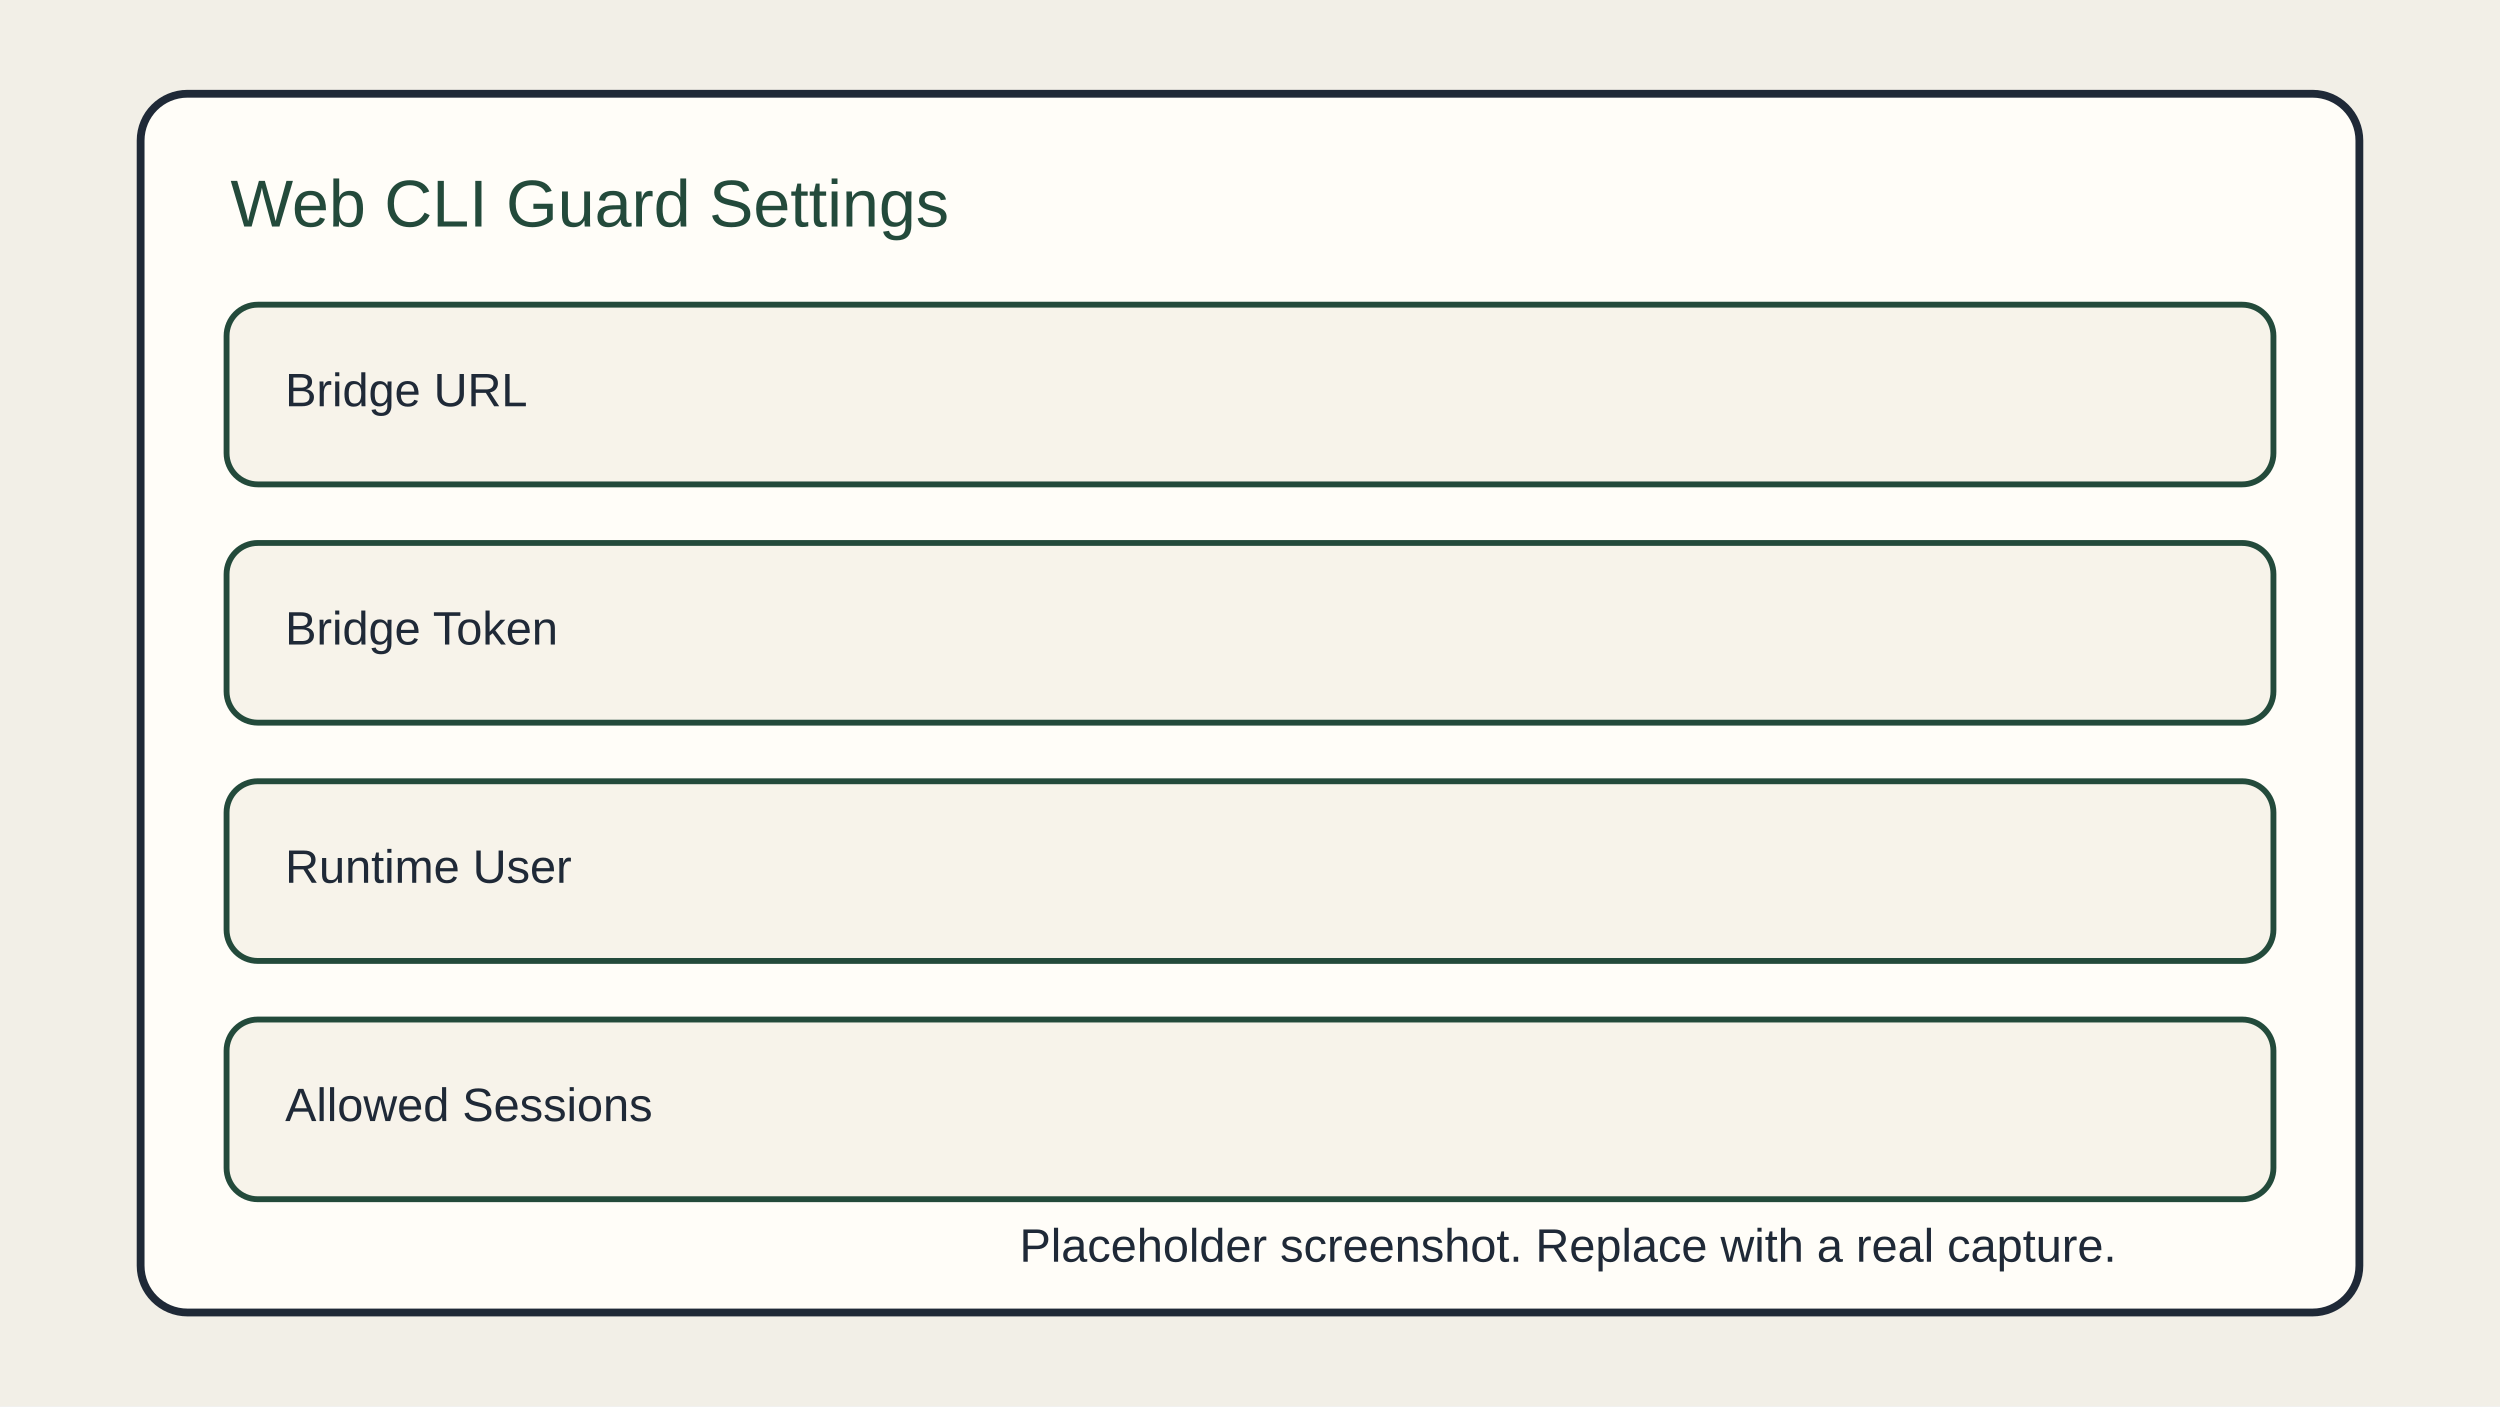
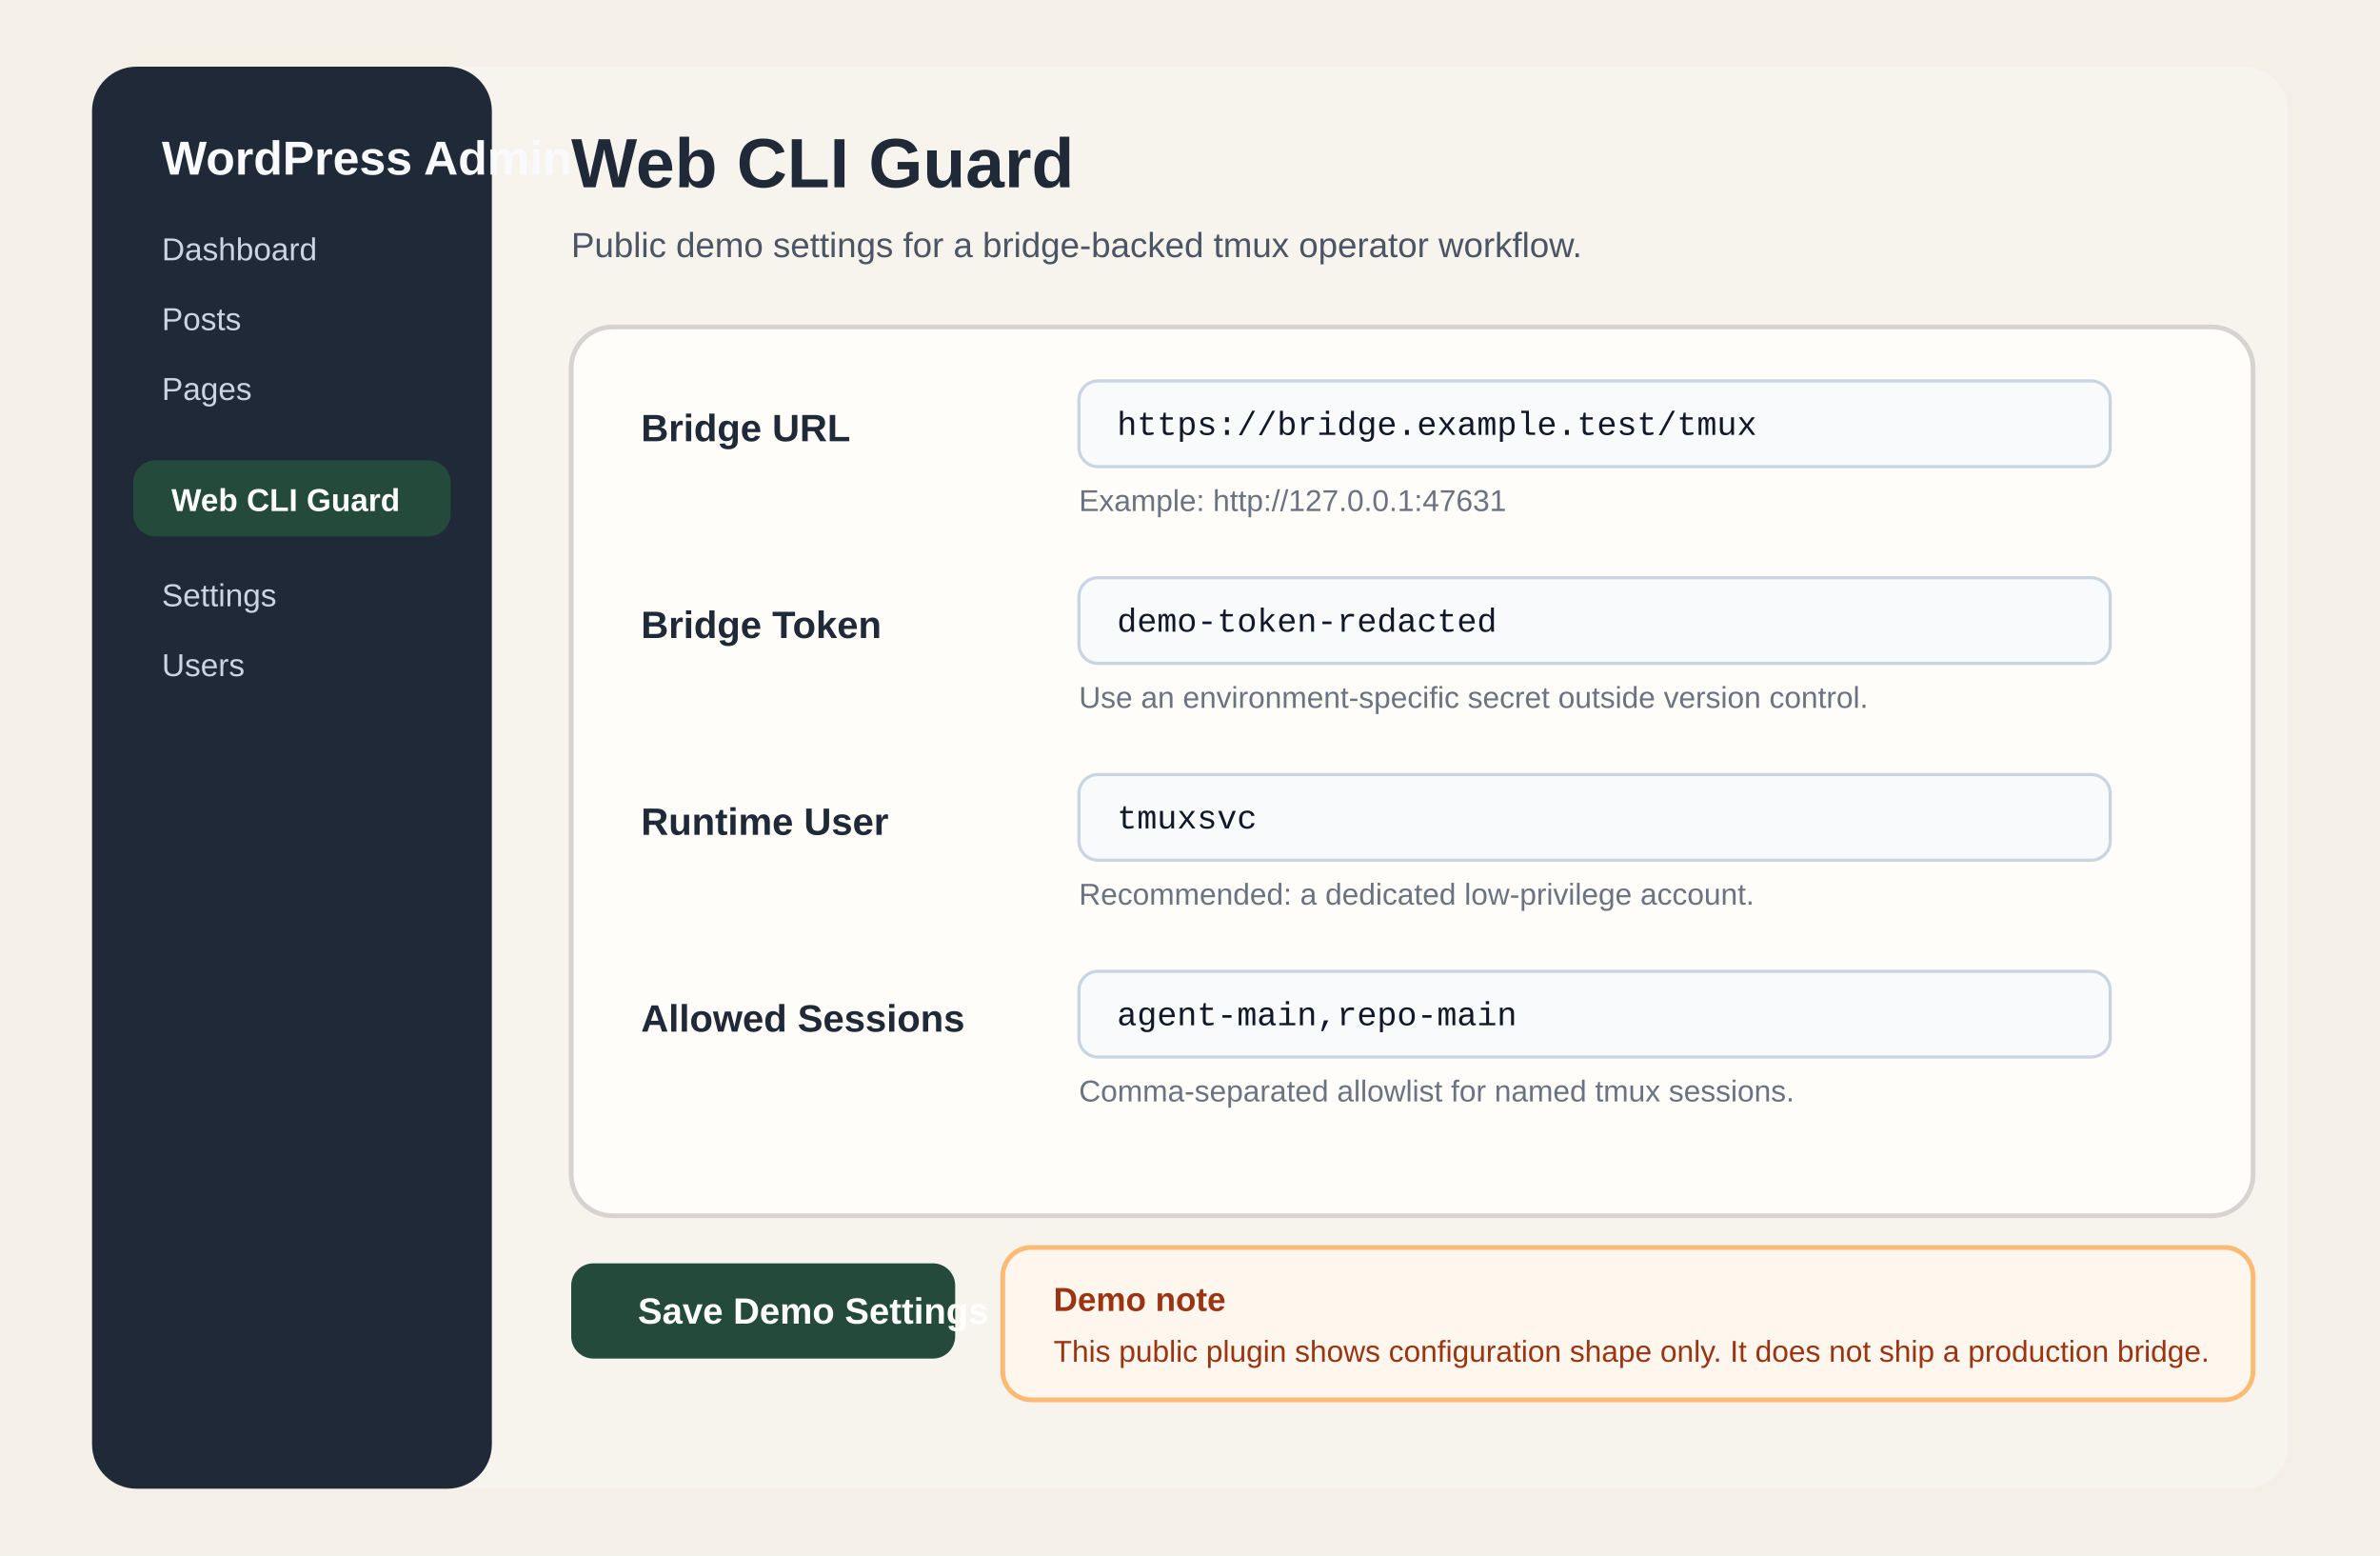
- <svg xmlns="http://www.w3.org/2000/svg" width="1280" height="720" viewBox="0 0 1280 720" role="img" aria-labelledby="title desc">
-   <rect width="1280" height="720" fill="#f2efe7" />
-   <rect x="72" y="48" width="1136" height="624" rx="24" fill="#fffdf8" stroke="#1f2937" stroke-width="4" />
-   <text x="118" y="116" font-family="Arial, sans-serif" font-size="34" fill="#234a3b">Web CLI Guard Settings</text>
-   <rect x="116" y="156" width="1048" height="92" rx="16" fill="#f7f3ea" stroke="#234a3b" stroke-width="3" />
-   <rect x="116" y="278" width="1048" height="92" rx="16" fill="#f7f3ea" stroke="#234a3b" stroke-width="3" />
-   <rect x="116" y="400" width="1048" height="92" rx="16" fill="#f7f3ea" stroke="#234a3b" stroke-width="3" />
-   <rect x="116" y="522" width="1048" height="92" rx="16" fill="#f7f3ea" stroke="#234a3b" stroke-width="3" />
-   <text x="146" y="208" font-family="Arial, sans-serif" font-size="24" fill="#1f2937">Bridge URL</text>
-   <text x="146" y="330" font-family="Arial, sans-serif" font-size="24" fill="#1f2937">Bridge Token</text>
-   <text x="146" y="452" font-family="Arial, sans-serif" font-size="24" fill="#1f2937">Runtime User</text>
-   <text x="146" y="574" font-family="Arial, sans-serif" font-size="24" fill="#1f2937">Allowed Sessions</text>
-   <text x="522" y="646" font-family="Arial, sans-serif" font-size="24" fill="#1f2937">Placeholder screenshot. Replace with a real capture.</text>
+ <svg xmlns="http://www.w3.org/2000/svg" width="1500" height="980" viewBox="0 0 1500 980" role="img" aria-labelledby="title desc">
+   <rect width="1500" height="980" fill="#f5f0e7" />
+   <rect x="58" y="42" width="1384" height="896" rx="28" fill="#f7f4ee" />
+   <rect x="58" y="42" width="252" height="896" rx="28" fill="#1f2937" />
+   <text x="102" y="110" font-family="Arial, sans-serif" font-size="30" font-weight="700" fill="#f9fafb">WordPress Admin</text>
+   <text x="102" y="164" font-family="Arial, sans-serif" font-size="20" fill="#cbd5e1">Dashboard</text>
+   <text x="102" y="208" font-family="Arial, sans-serif" font-size="20" fill="#cbd5e1">Posts</text>
+   <text x="102" y="252" font-family="Arial, sans-serif" font-size="20" fill="#cbd5e1">Pages</text>
+   <rect x="84" y="290" width="200" height="48" rx="14" fill="#234a3b" />
+   <text x="108" y="322" font-family="Arial, sans-serif" font-size="20" font-weight="700" fill="#ffffff">Web CLI Guard</text>
+   <text x="102" y="382" font-family="Arial, sans-serif" font-size="20" fill="#cbd5e1">Settings</text>
+   <text x="102" y="426" font-family="Arial, sans-serif" font-size="20" fill="#cbd5e1">Users</text>
+   <text x="360" y="118" font-family="Arial, sans-serif" font-size="44" font-weight="700" fill="#1f2937">Web CLI Guard</text>
+   <text x="360" y="162" font-family="Arial, sans-serif" font-size="22" fill="#4b5563">Public demo settings for a bridge-backed tmux operator workflow.</text>
+   <rect x="360" y="206" width="1060" height="560" rx="26" fill="#fffdf9" stroke="#d6d3d1" stroke-width="3" />
+   <text x="404" y="278" font-family="Arial, sans-serif" font-size="24" font-weight="700" fill="#1f2937">Bridge URL</text>
+   <rect x="680" y="240" width="650" height="54" rx="12" fill="#f8fafc" stroke="#cbd5e1" stroke-width="2" />
+   <text x="704" y="274" font-family="Courier New, monospace" font-size="21" fill="#111827">https://bridge.example.test/tmux</text>
+   <text x="680" y="322" font-family="Arial, sans-serif" font-size="19" fill="#6b7280">Example: http://127.0.0.1:47631</text>
+   <text x="404" y="402" font-family="Arial, sans-serif" font-size="24" font-weight="700" fill="#1f2937">Bridge Token</text>
+   <rect x="680" y="364" width="650" height="54" rx="12" fill="#f8fafc" stroke="#cbd5e1" stroke-width="2" />
+   <text x="704" y="398" font-family="Courier New, monospace" font-size="21" fill="#111827">demo-token-redacted</text>
+   <text x="680" y="446" font-family="Arial, sans-serif" font-size="19" fill="#6b7280">Use an environment-specific secret outside version control.</text>
+   <text x="404" y="526" font-family="Arial, sans-serif" font-size="24" font-weight="700" fill="#1f2937">Runtime User</text>
+   <rect x="680" y="488" width="650" height="54" rx="12" fill="#f8fafc" stroke="#cbd5e1" stroke-width="2" />
+   <text x="704" y="522" font-family="Courier New, monospace" font-size="21" fill="#111827">tmuxsvc</text>
+   <text x="680" y="570" font-family="Arial, sans-serif" font-size="19" fill="#6b7280">Recommended: a dedicated low-privilege account.</text>
+   <text x="404" y="650" font-family="Arial, sans-serif" font-size="24" font-weight="700" fill="#1f2937">Allowed Sessions</text>
+   <rect x="680" y="612" width="650" height="54" rx="12" fill="#f8fafc" stroke="#cbd5e1" stroke-width="2" />
+   <text x="704" y="646" font-family="Courier New, monospace" font-size="21" fill="#111827">agent-main,repo-main</text>
+   <text x="680" y="694" font-family="Arial, sans-serif" font-size="19" fill="#6b7280">Comma-separated allowlist for named tmux sessions.</text>
+   <rect x="360" y="796" width="242" height="60" rx="14" fill="#234a3b" />
+   <text x="402" y="834" font-family="Arial, sans-serif" font-size="23" font-weight="700" fill="#ffffff">Save Demo Settings</text>
+   <rect x="632" y="786" width="788" height="96" rx="18" fill="#fff7ed" stroke="#fdba74" stroke-width="3" />
+   <text x="664" y="826" font-family="Arial, sans-serif" font-size="21" font-weight="700" fill="#9a3412">Demo note</text>
+   <text x="664" y="858" font-family="Arial, sans-serif" font-size="19" fill="#9a3412">This public plugin shows configuration shape only. It does not ship a production bridge.</text>
</svg>
